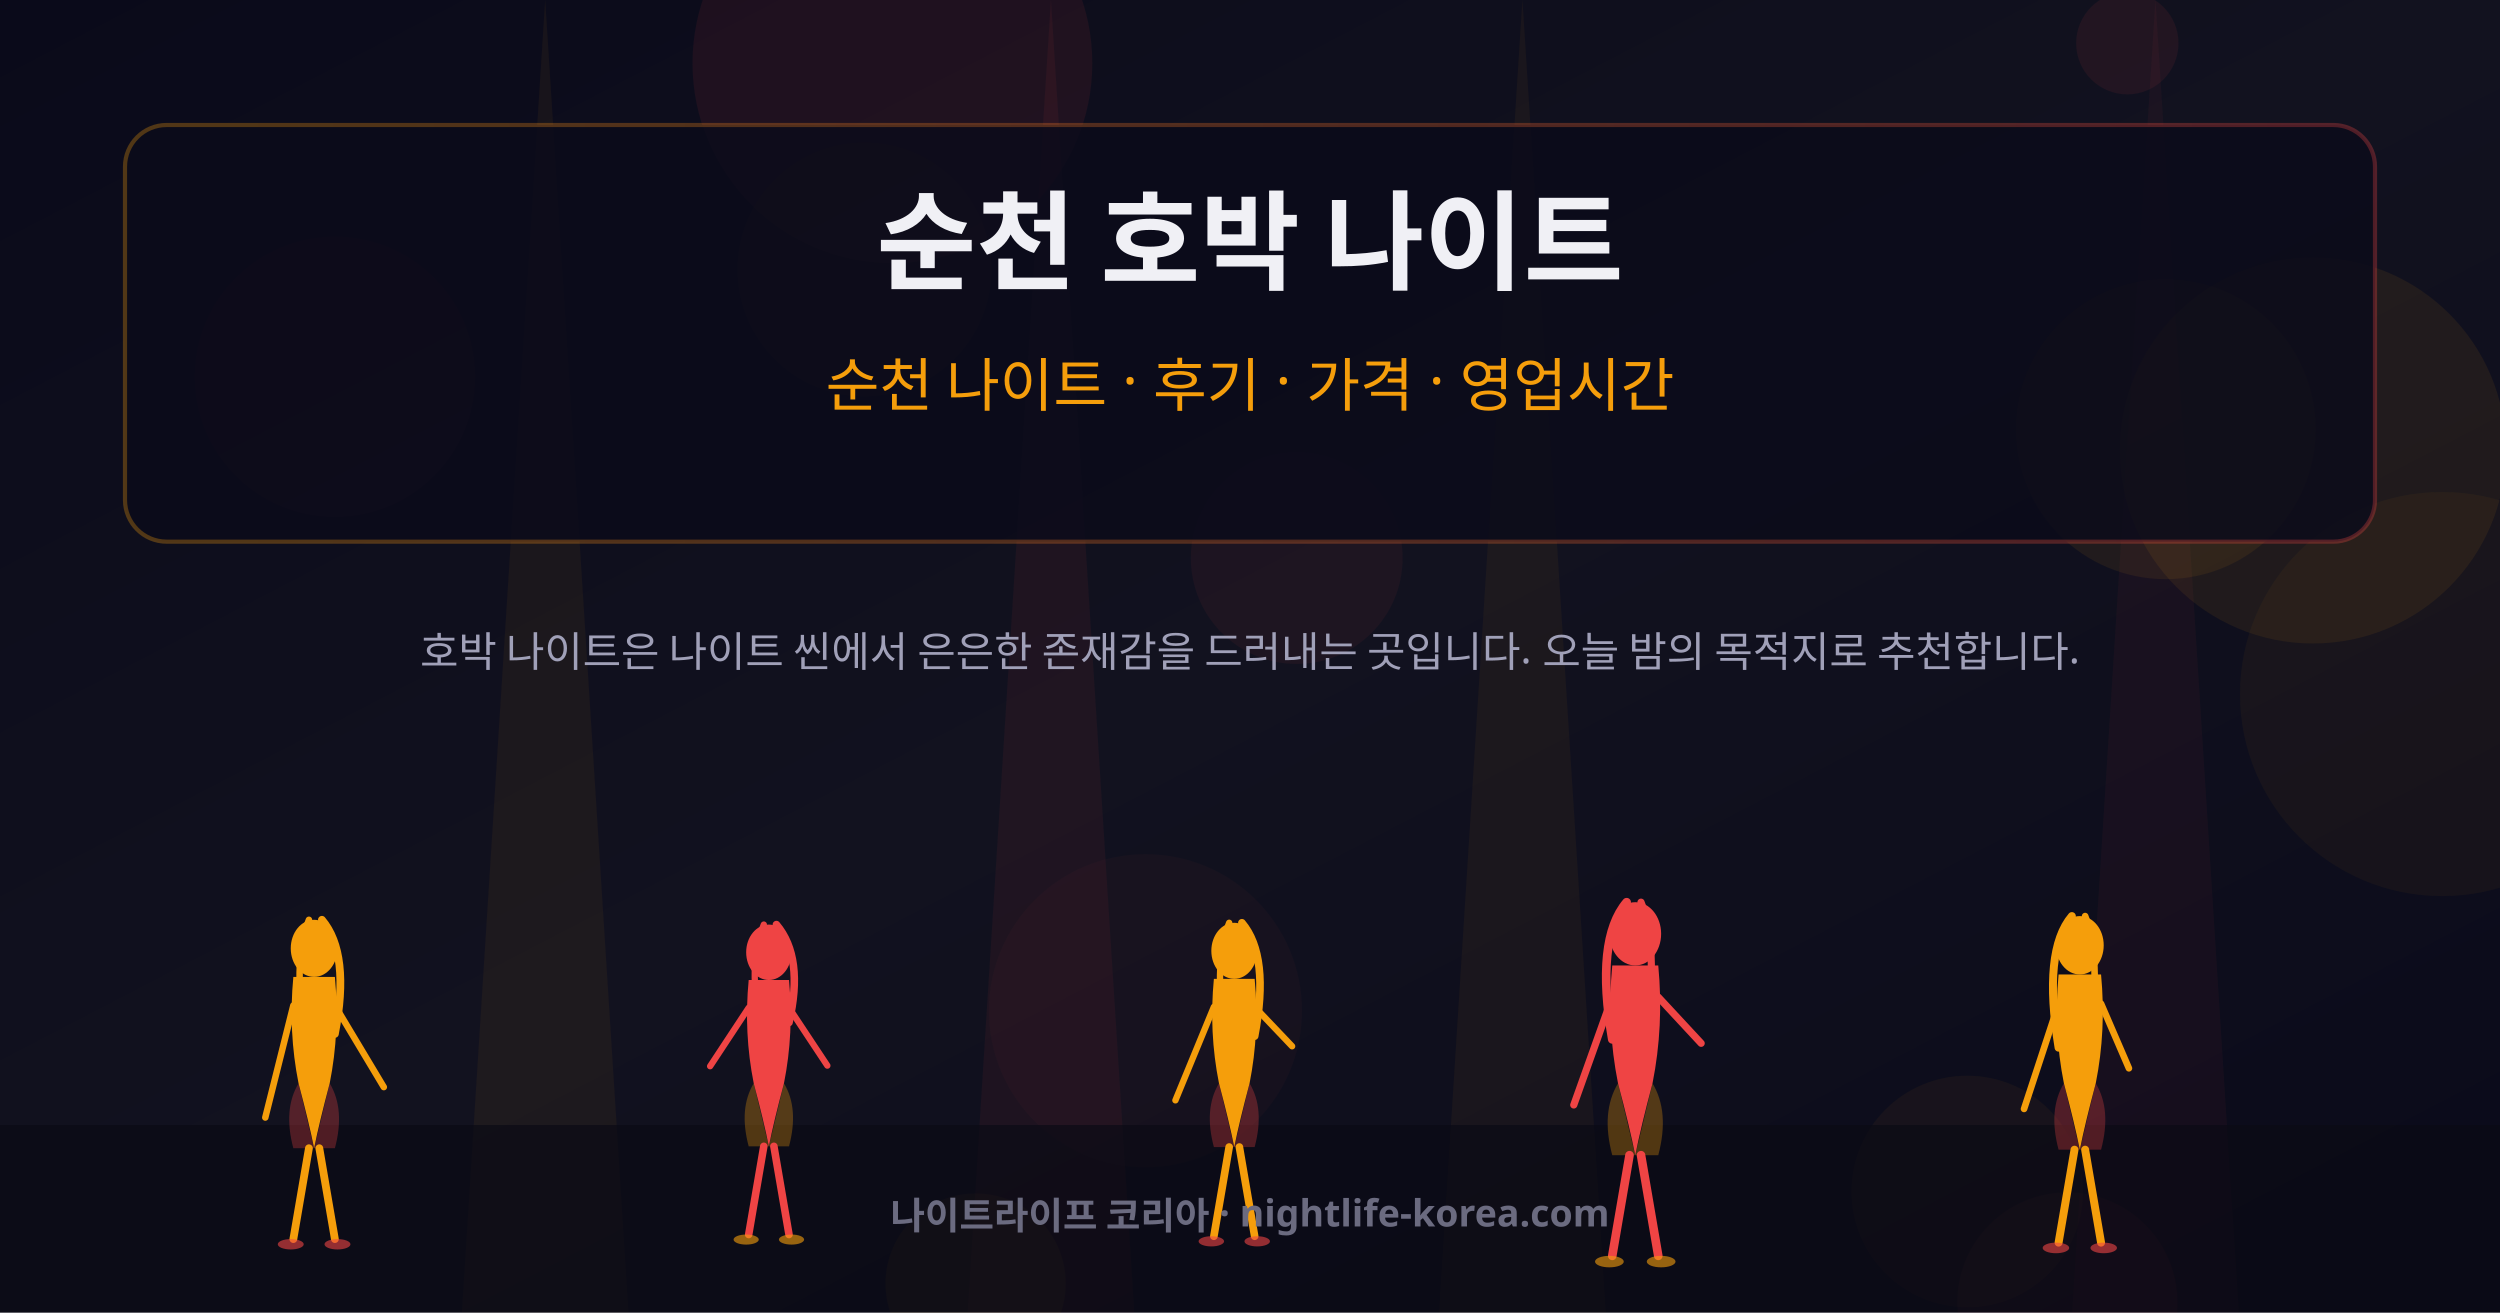
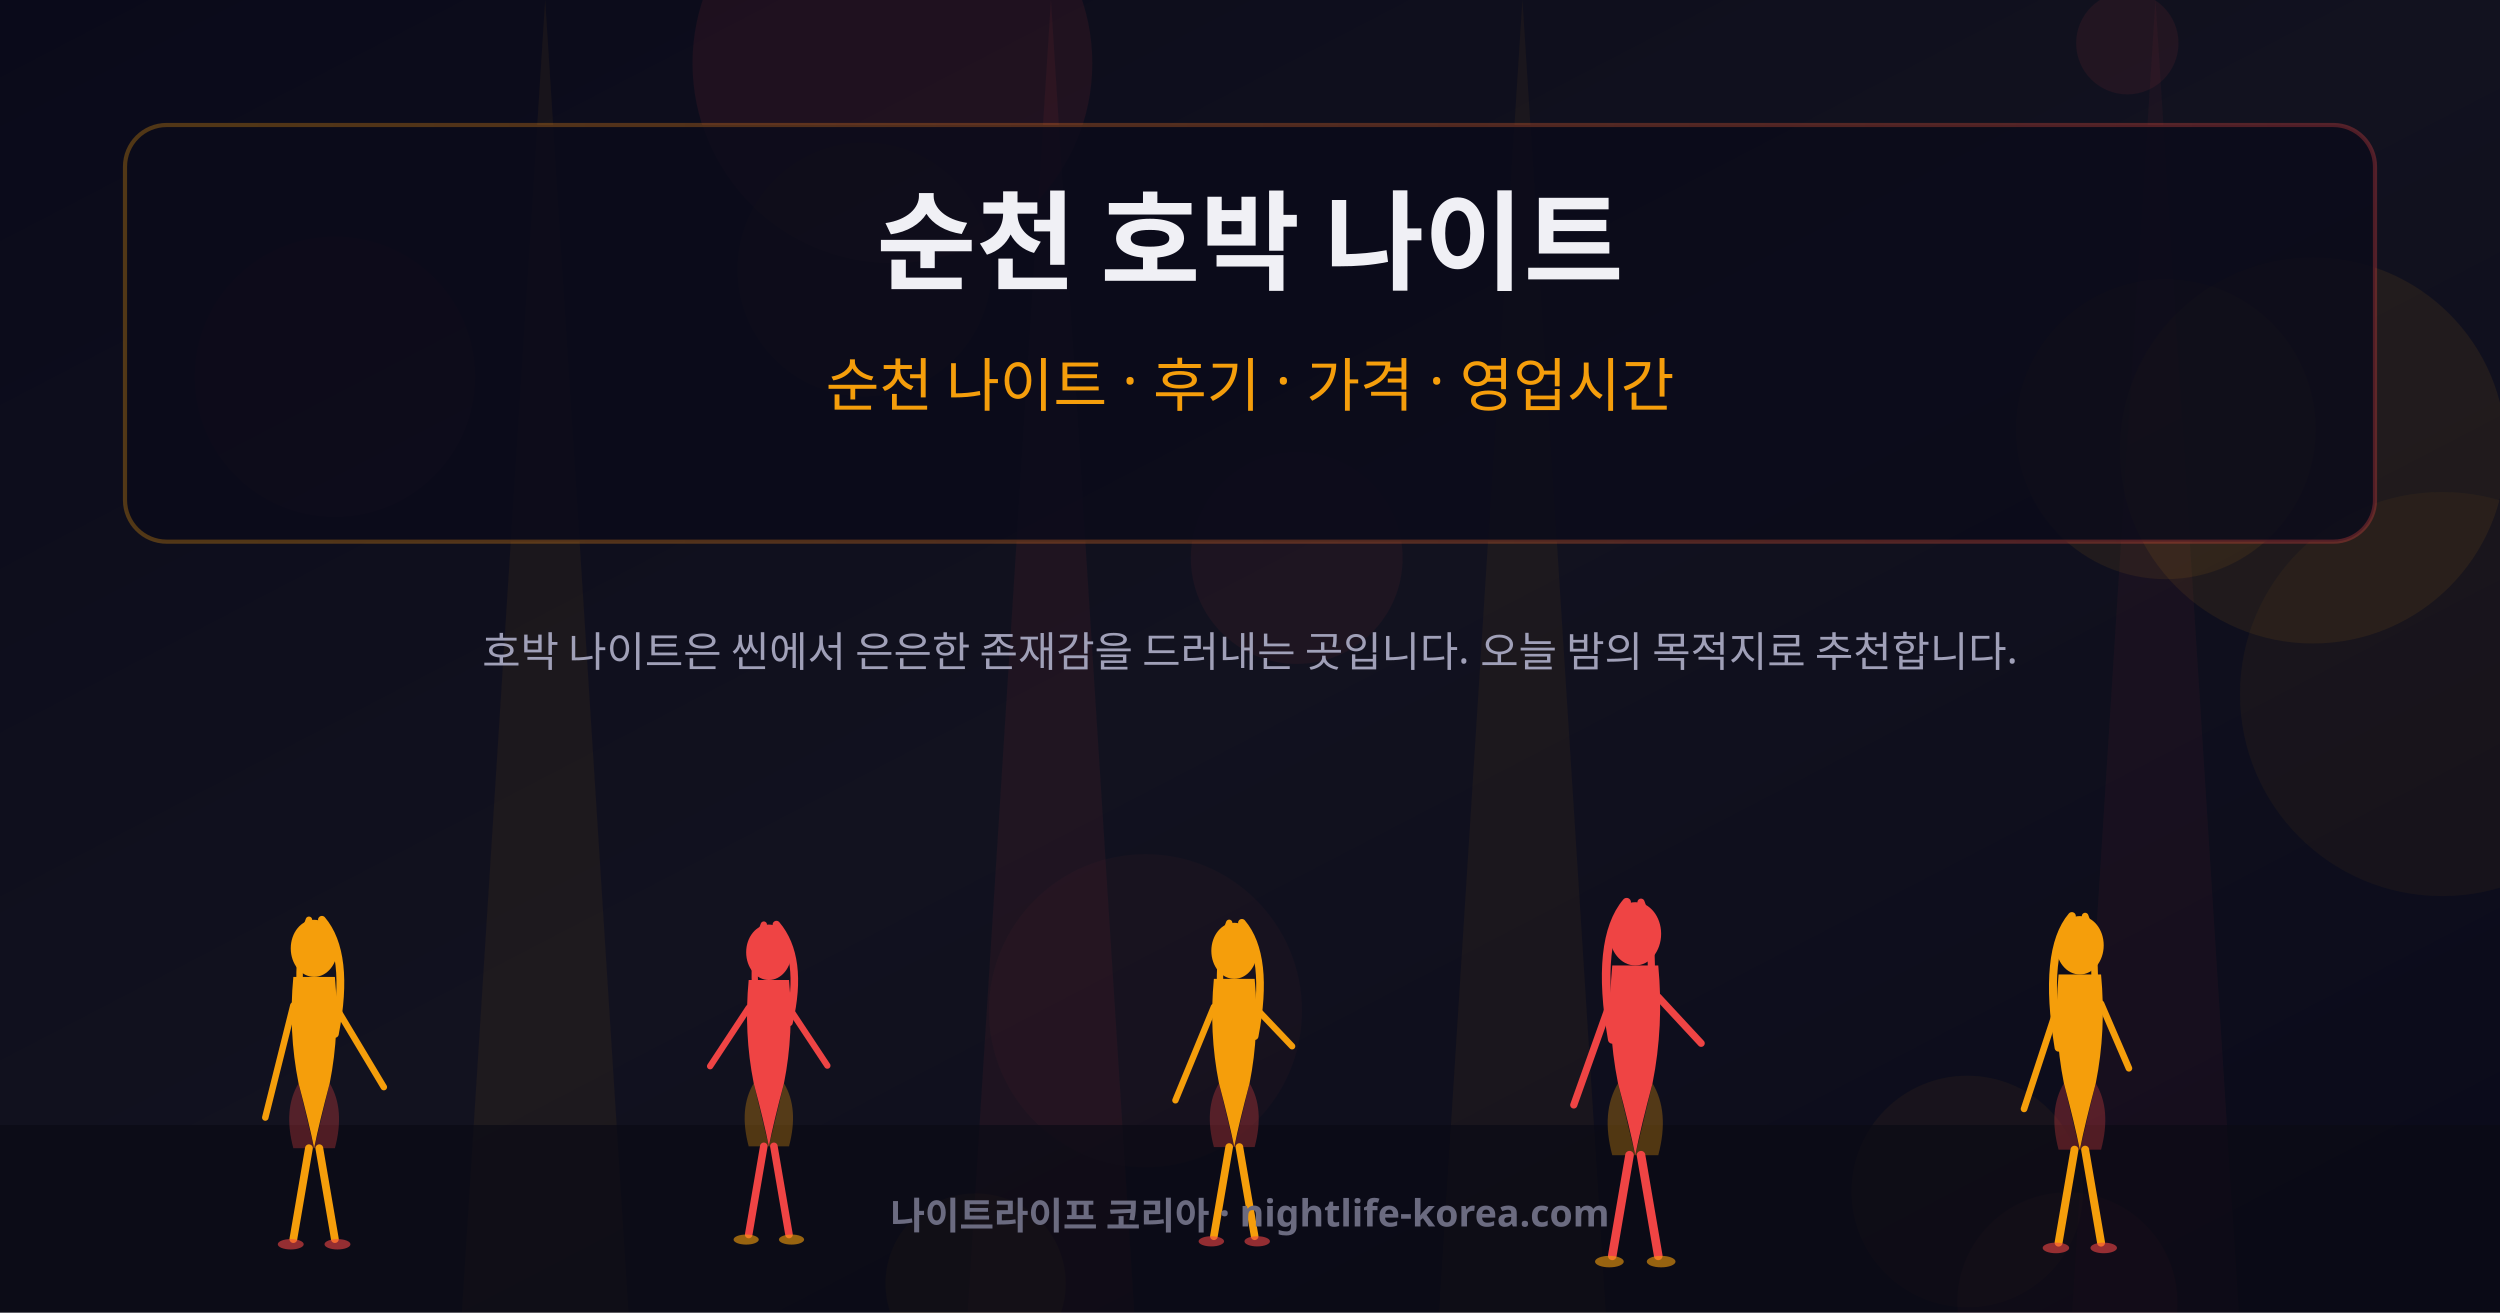
<svg xmlns="http://www.w3.org/2000/svg" viewBox="0 0 1200 630" width="1200" height="630">
  <defs>
    <linearGradient id="ogbg" x1="0%" y1="0%" x2="100%" y2="100%">
      <stop offset="0%" style="stop-color:#0a0a1a" />
      <stop offset="50%" style="stop-color:#12121f" />
      <stop offset="100%" style="stop-color:#0a0a1a" />
    </linearGradient>
    <linearGradient id="ogtxt" x1="0%" y1="0%" x2="100%" y2="0%">
      <stop offset="0%" style="stop-color:#f59e0b" />
      <stop offset="100%" style="stop-color:#ef4444" />
    </linearGradient>
  </defs>
  <rect width="1200" height="630" fill="url(#ogbg)" />
  <polygon points="261.687,0 221.687,630 301.687,630" fill="#f59e0b" opacity="0.058" />
  <polygon points="504.453,0 464.453,630 544.453,630" fill="#ef4444" opacity="0.063" />
  <polygon points="730.767,0 690.767,630 770.767,630" fill="#f59e0b" opacity="0.054" />
  <polygon points="1034.615,0 994.615,630 1074.615,630" fill="#ef4444" opacity="0.048" />
  <circle cx="428.356" cy="30.349" r="95.954" fill="#ef4444" opacity="0.079" />
  <circle cx="468.311" cy="616.079" r="43.252" fill="#f59e0b" opacity="0.078" />
  <circle cx="622.426" cy="267.863" r="50.828" fill="#ef4444" opacity="0.057" />
  <circle cx="160.775" cy="180.865" r="67.342" fill="#ef4444" opacity="0.062" />
  <circle cx="1039.581" cy="206.012" r="71.982" fill="#f59e0b" opacity="0.075" />
  <circle cx="944.259" cy="571.933" r="55.58" fill="#f59e0b" opacity="0.05" />
  <circle cx="1172.186" cy="333.146" r="96.976" fill="#f59e0b" opacity="0.045" />
  <circle cx="992.342" cy="625.171" r="52.863" fill="#ef4444" opacity="0.07" />
  <circle cx="414.927" cy="129.286" r="60.931" fill="#f59e0b" opacity="0.056" />
  <circle cx="1021.112" cy="20.738" r="24.569" fill="#ef4444" opacity="0.078" />
  <circle cx="549.816" cy="485.136" r="75.158" fill="#ef4444" opacity="0.031" />
  <circle cx="1110.176" cy="216.193" r="92.671" fill="#f59e0b" opacity="0.075" />
  <rect x="0" y="540" width="1200" height="90" fill="#0a0a14" opacity="0.7" />
  <g transform="translate(150.7757,520) scale(1.245999)">
    <ellipse cx="0" cy="-52" rx="9" ry="11" fill="#f59e0b" />
    <path d="M3,-63 Q14,-50 8,-19.045" stroke="#f59e0b" stroke-width="3" fill="none" stroke-linecap="round" />
    <path d="M-2,-63 Q-8,-48 -4,-22.045" stroke="#f59e0b" stroke-width="2.5" fill="none" stroke-linecap="round" />
    <path d="M-8,-41 Q-10,-20 -6,0 Q-2,15 0,25 Q2,15 6,0 Q10,-20 8,-41 Z" fill="#f59e0b" />
    <path d="M-6,0 Q-12,10 -8,25 L0,25 Z" fill="#ef4444" opacity="0.3" />
    <path d="M6,0 Q12,10 8,25 L0,25 Z" fill="#ef4444" opacity="0.3" />
    <line x1="-2" y1="25" x2="-8" y2="60" stroke="#f59e0b" stroke-width="3" stroke-linecap="round" />
    <line x1="2" y1="25" x2="8" y2="60" stroke="#f59e0b" stroke-width="3" stroke-linecap="round" />
    <ellipse cx="-9" cy="62" rx="5" ry="2" fill="#ef4444" opacity="0.6" />
    <ellipse cx="9" cy="62" rx="5" ry="2" fill="#ef4444" opacity="0.6" />
    <line x1="-8" y1="-30" x2="-18.811" y2="13.18" stroke="#f59e0b" stroke-width="2.5" stroke-linecap="round" />
    <line x1="8" y1="-30" x2="26.851" y2="1.453" stroke="#f59e0b" stroke-width="2.5" stroke-linecap="round" />
  </g>
  <g transform="translate(369.0456,520) scale(1.209524)">
    <ellipse cx="0" cy="-52" rx="9" ry="11" fill="#ef4444" />
    <path d="M3,-63 Q14,-50 8,-24.135" stroke="#ef4444" stroke-width="3" fill="none" stroke-linecap="round" />
    <path d="M-2,-63 Q-8,-48 -4,-27.135" stroke="#ef4444" stroke-width="2.5" fill="none" stroke-linecap="round" />
    <path d="M-8,-41 Q-10,-20 -6,0 Q-2,15 0,25 Q2,15 6,0 Q10,-20 8,-41 Z" fill="#ef4444" />
    <path d="M-6,0 Q-12,10 -8,25 L0,25 Z" fill="#f59e0b" opacity="0.3" />
    <path d="M6,0 Q12,10 8,25 L0,25 Z" fill="#f59e0b" opacity="0.3" />
    <line x1="-2" y1="25" x2="-8" y2="60" stroke="#ef4444" stroke-width="3" stroke-linecap="round" />
    <line x1="2" y1="25" x2="8" y2="60" stroke="#ef4444" stroke-width="3" stroke-linecap="round" />
    <ellipse cx="-9" cy="62" rx="5" ry="2" fill="#f59e0b" opacity="0.6" />
    <ellipse cx="9" cy="62" rx="5" ry="2" fill="#f59e0b" opacity="0.6" />
    <line x1="-8" y1="-30" x2="-23.304" y2="-6.794" stroke="#ef4444" stroke-width="2.5" stroke-linecap="round" />
    <line x1="8" y1="-30" x2="23.217" y2="-7.031" stroke="#ef4444" stroke-width="2.5" stroke-linecap="round" />
  </g>
  <g transform="translate(592.4484,520) scale(1.223155)">
    <ellipse cx="0" cy="-52" rx="9" ry="11" fill="#f59e0b" />
    <path d="M3,-63 Q14,-50 8,-18.522" stroke="#f59e0b" stroke-width="3" fill="none" stroke-linecap="round" />
    <path d="M-2,-63 Q-8,-48 -4,-21.522" stroke="#f59e0b" stroke-width="2.5" fill="none" stroke-linecap="round" />
    <path d="M-8,-41 Q-10,-20 -6,0 Q-2,15 0,25 Q2,15 6,0 Q10,-20 8,-41 Z" fill="#f59e0b" />
    <path d="M-6,0 Q-12,10 -8,25 L0,25 Z" fill="#ef4444" opacity="0.3" />
    <path d="M6,0 Q12,10 8,25 L0,25 Z" fill="#ef4444" opacity="0.3" />
    <line x1="-2" y1="25" x2="-8" y2="60" stroke="#f59e0b" stroke-width="3" stroke-linecap="round" />
    <line x1="2" y1="25" x2="8" y2="60" stroke="#f59e0b" stroke-width="3" stroke-linecap="round" />
    <ellipse cx="-9" cy="62" rx="5" ry="2" fill="#ef4444" opacity="0.6" />
    <ellipse cx="9" cy="62" rx="5" ry="2" fill="#ef4444" opacity="0.6" />
    <line x1="-8" y1="-30" x2="-23.095" y2="6.67" stroke="#f59e0b" stroke-width="2.5" stroke-linecap="round" />
    <line x1="8" y1="-30" x2="22.695" y2="-14.546" stroke="#f59e0b" stroke-width="2.5" stroke-linecap="round" />
  </g>
  <g transform="translate(784.9257,520) scale(1.380065)">
    <ellipse cx="0" cy="-52" rx="9" ry="11" fill="#ef4444" />
    <path d="M-3,-63 Q-14,-50 -8,-15.287" stroke="#ef4444" stroke-width="3" fill="none" stroke-linecap="round" />
    <path d="M2,-63 Q8,-48 4,-18.287" stroke="#ef4444" stroke-width="2.5" fill="none" stroke-linecap="round" />
    <path d="M-8,-41 Q-10,-20 -6,0 Q-2,15 0,25 Q2,15 6,0 Q10,-20 8,-41 Z" fill="#ef4444" />
    <path d="M-6,0 Q-12,10 -8,25 L0,25 Z" fill="#f59e0b" opacity="0.3" />
    <path d="M6,0 Q12,10 8,25 L0,25 Z" fill="#f59e0b" opacity="0.3" />
    <line x1="-2" y1="25" x2="-8" y2="60" stroke="#ef4444" stroke-width="3" stroke-linecap="round" />
    <line x1="2" y1="25" x2="8" y2="60" stroke="#ef4444" stroke-width="3" stroke-linecap="round" />
    <ellipse cx="-9" cy="62" rx="5" ry="2" fill="#f59e0b" opacity="0.6" />
    <ellipse cx="9" cy="62" rx="5" ry="2" fill="#f59e0b" opacity="0.6" />
    <line x1="-8" y1="-30" x2="-21.389" y2="7.522" stroke="#ef4444" stroke-width="2.5" stroke-linecap="round" />
    <line x1="8" y1="-30" x2="22.919" y2="-13.931" stroke="#ef4444" stroke-width="2.5" stroke-linecap="round" />
  </g>
  <g transform="translate(998.3144,520) scale(1.274241)">
    <ellipse cx="0" cy="-52" rx="9" ry="11" fill="#f59e0b" />
    <path d="M-3,-63 Q-14,-50 -8,-13.435" stroke="#f59e0b" stroke-width="3" fill="none" stroke-linecap="round" />
    <path d="M2,-63 Q8,-48 4,-16.435" stroke="#f59e0b" stroke-width="2.5" fill="none" stroke-linecap="round" />
    <path d="M-8,-41 Q-10,-20 -6,0 Q-2,15 0,25 Q2,15 6,0 Q10,-20 8,-41 Z" fill="#f59e0b" />
    <path d="M-6,0 Q-12,10 -8,25 L0,25 Z" fill="#ef4444" opacity="0.3" />
    <path d="M6,0 Q12,10 8,25 L0,25 Z" fill="#ef4444" opacity="0.3" />
    <line x1="-2" y1="25" x2="-8" y2="60" stroke="#f59e0b" stroke-width="3" stroke-linecap="round" />
    <line x1="2" y1="25" x2="8" y2="60" stroke="#f59e0b" stroke-width="3" stroke-linecap="round" />
    <ellipse cx="-9" cy="62" rx="5" ry="2" fill="#ef4444" opacity="0.6" />
    <ellipse cx="9" cy="62" rx="5" ry="2" fill="#ef4444" opacity="0.6" />
    <line x1="-8" y1="-30" x2="-21.009" y2="9.636" stroke="#f59e0b" stroke-width="2.5" stroke-linecap="round" />
    <line x1="8" y1="-30" x2="18.494" y2="-5.667" stroke="#f59e0b" stroke-width="2.5" stroke-linecap="round" />
  </g>
  <rect x="60" y="60" width="1080" height="200" rx="20" fill="#0a0a1a" opacity="0.85" />
  <rect x="60" y="60" width="1080" height="200" rx="20" fill="none" stroke="url(#ogtxt)" stroke-width="2" opacity="0.3" />
  <text x="600" y="135" text-anchor="middle" font-family="'Noto Sans KR',sans-serif" font-size="52" font-weight="800" fill="#f0f0f5">순천 호박 나이트</text>
  <text x="600" y="195" text-anchor="middle" font-family="'Noto Sans KR',sans-serif" font-size="28" font-weight="500" fill="#f59e0b">순천 나이트 · 후기 · 가격 · 영업시간</text>
  <rect x="60" y="290" width="auto" height="40" rx="20" fill="#f59e0b" opacity="0.15" />
-   <text x="600" y="320" text-anchor="middle" font-family="'Noto Sans KR',sans-serif" font-size="20" fill="#a0a0b8">호박 나이트은 나이트 씬에서 은은한 존재감을 드러내는 곳입니다. 오늘 밤의 목적지로 추천합니다.</text>
+   <text x="600" y="320" text-anchor="middle" font-family="'Noto Sans KR',sans-serif" font-size="20" fill="#a0a0b8">호박 나이트은 씬에서 은은한 존재감을 드러내는 곳입니다. 오늘 밤의 목적지로 추천합니다.</text>
  <text x="600" y="590" text-anchor="middle" font-family="'Noto Sans KR',sans-serif" font-size="18" font-weight="600" fill="#6b6b80">나이트라이프 코리아 · nightlife-korea.com</text>
</svg>
